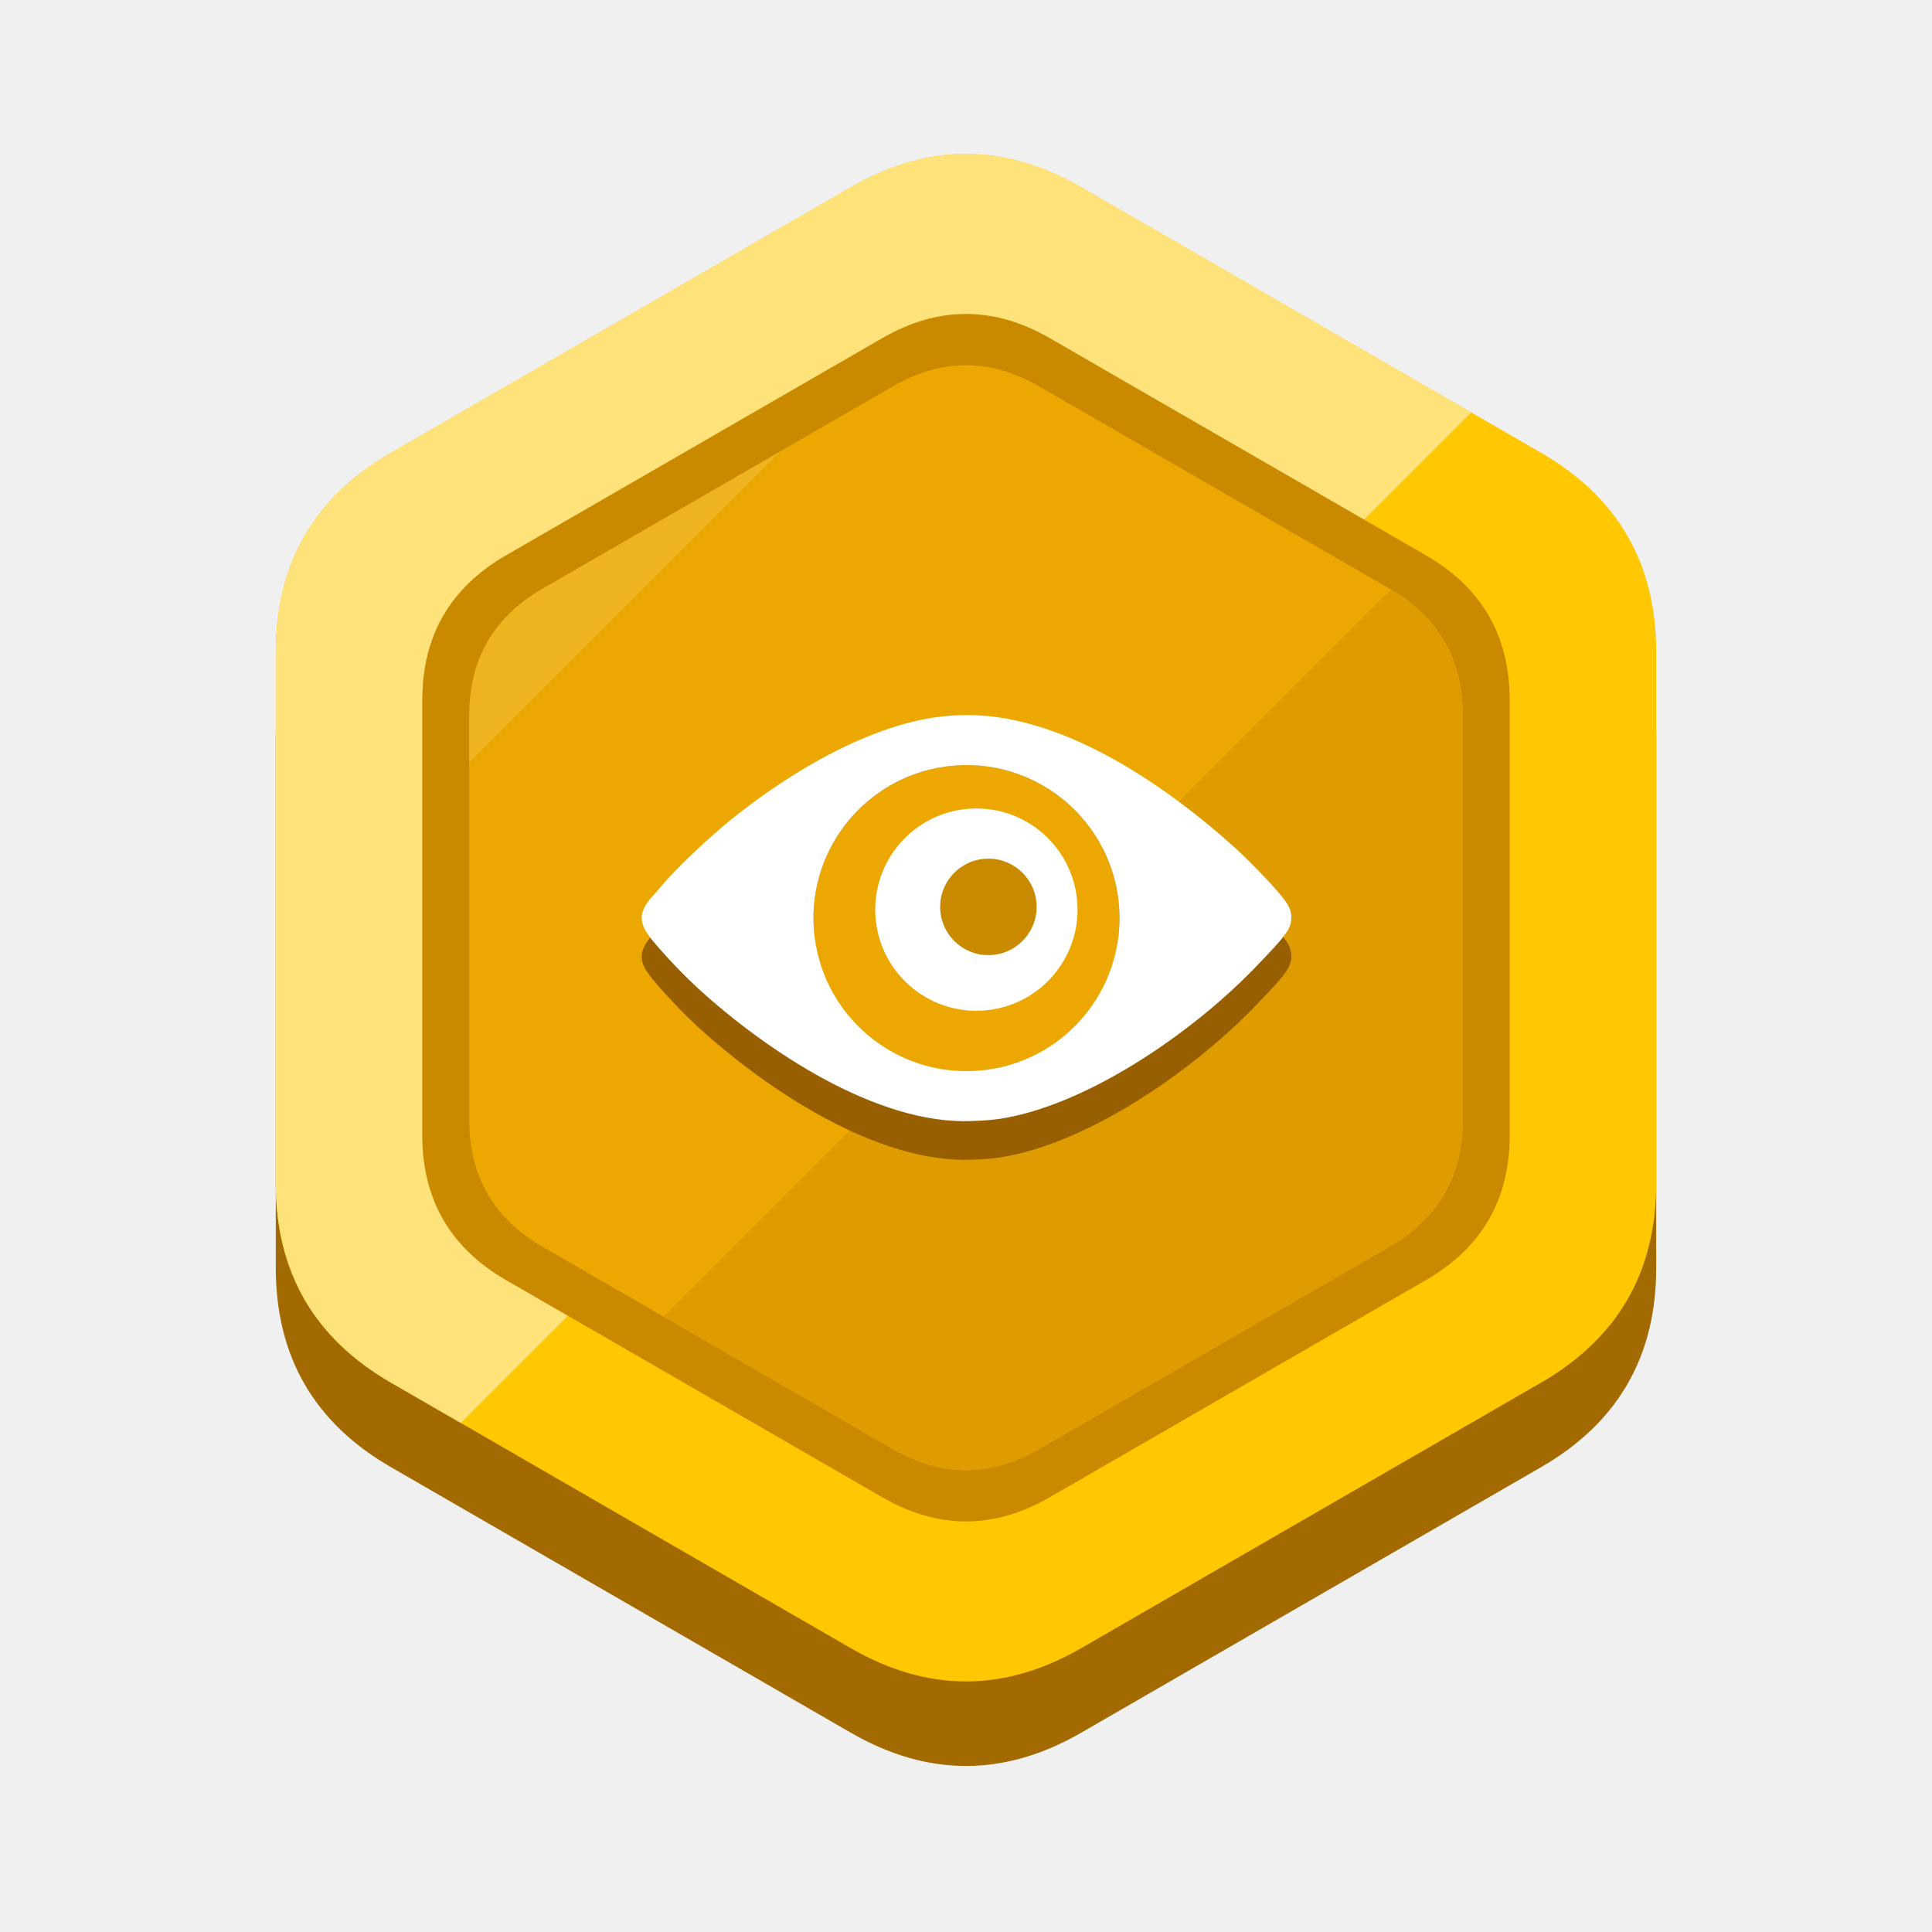
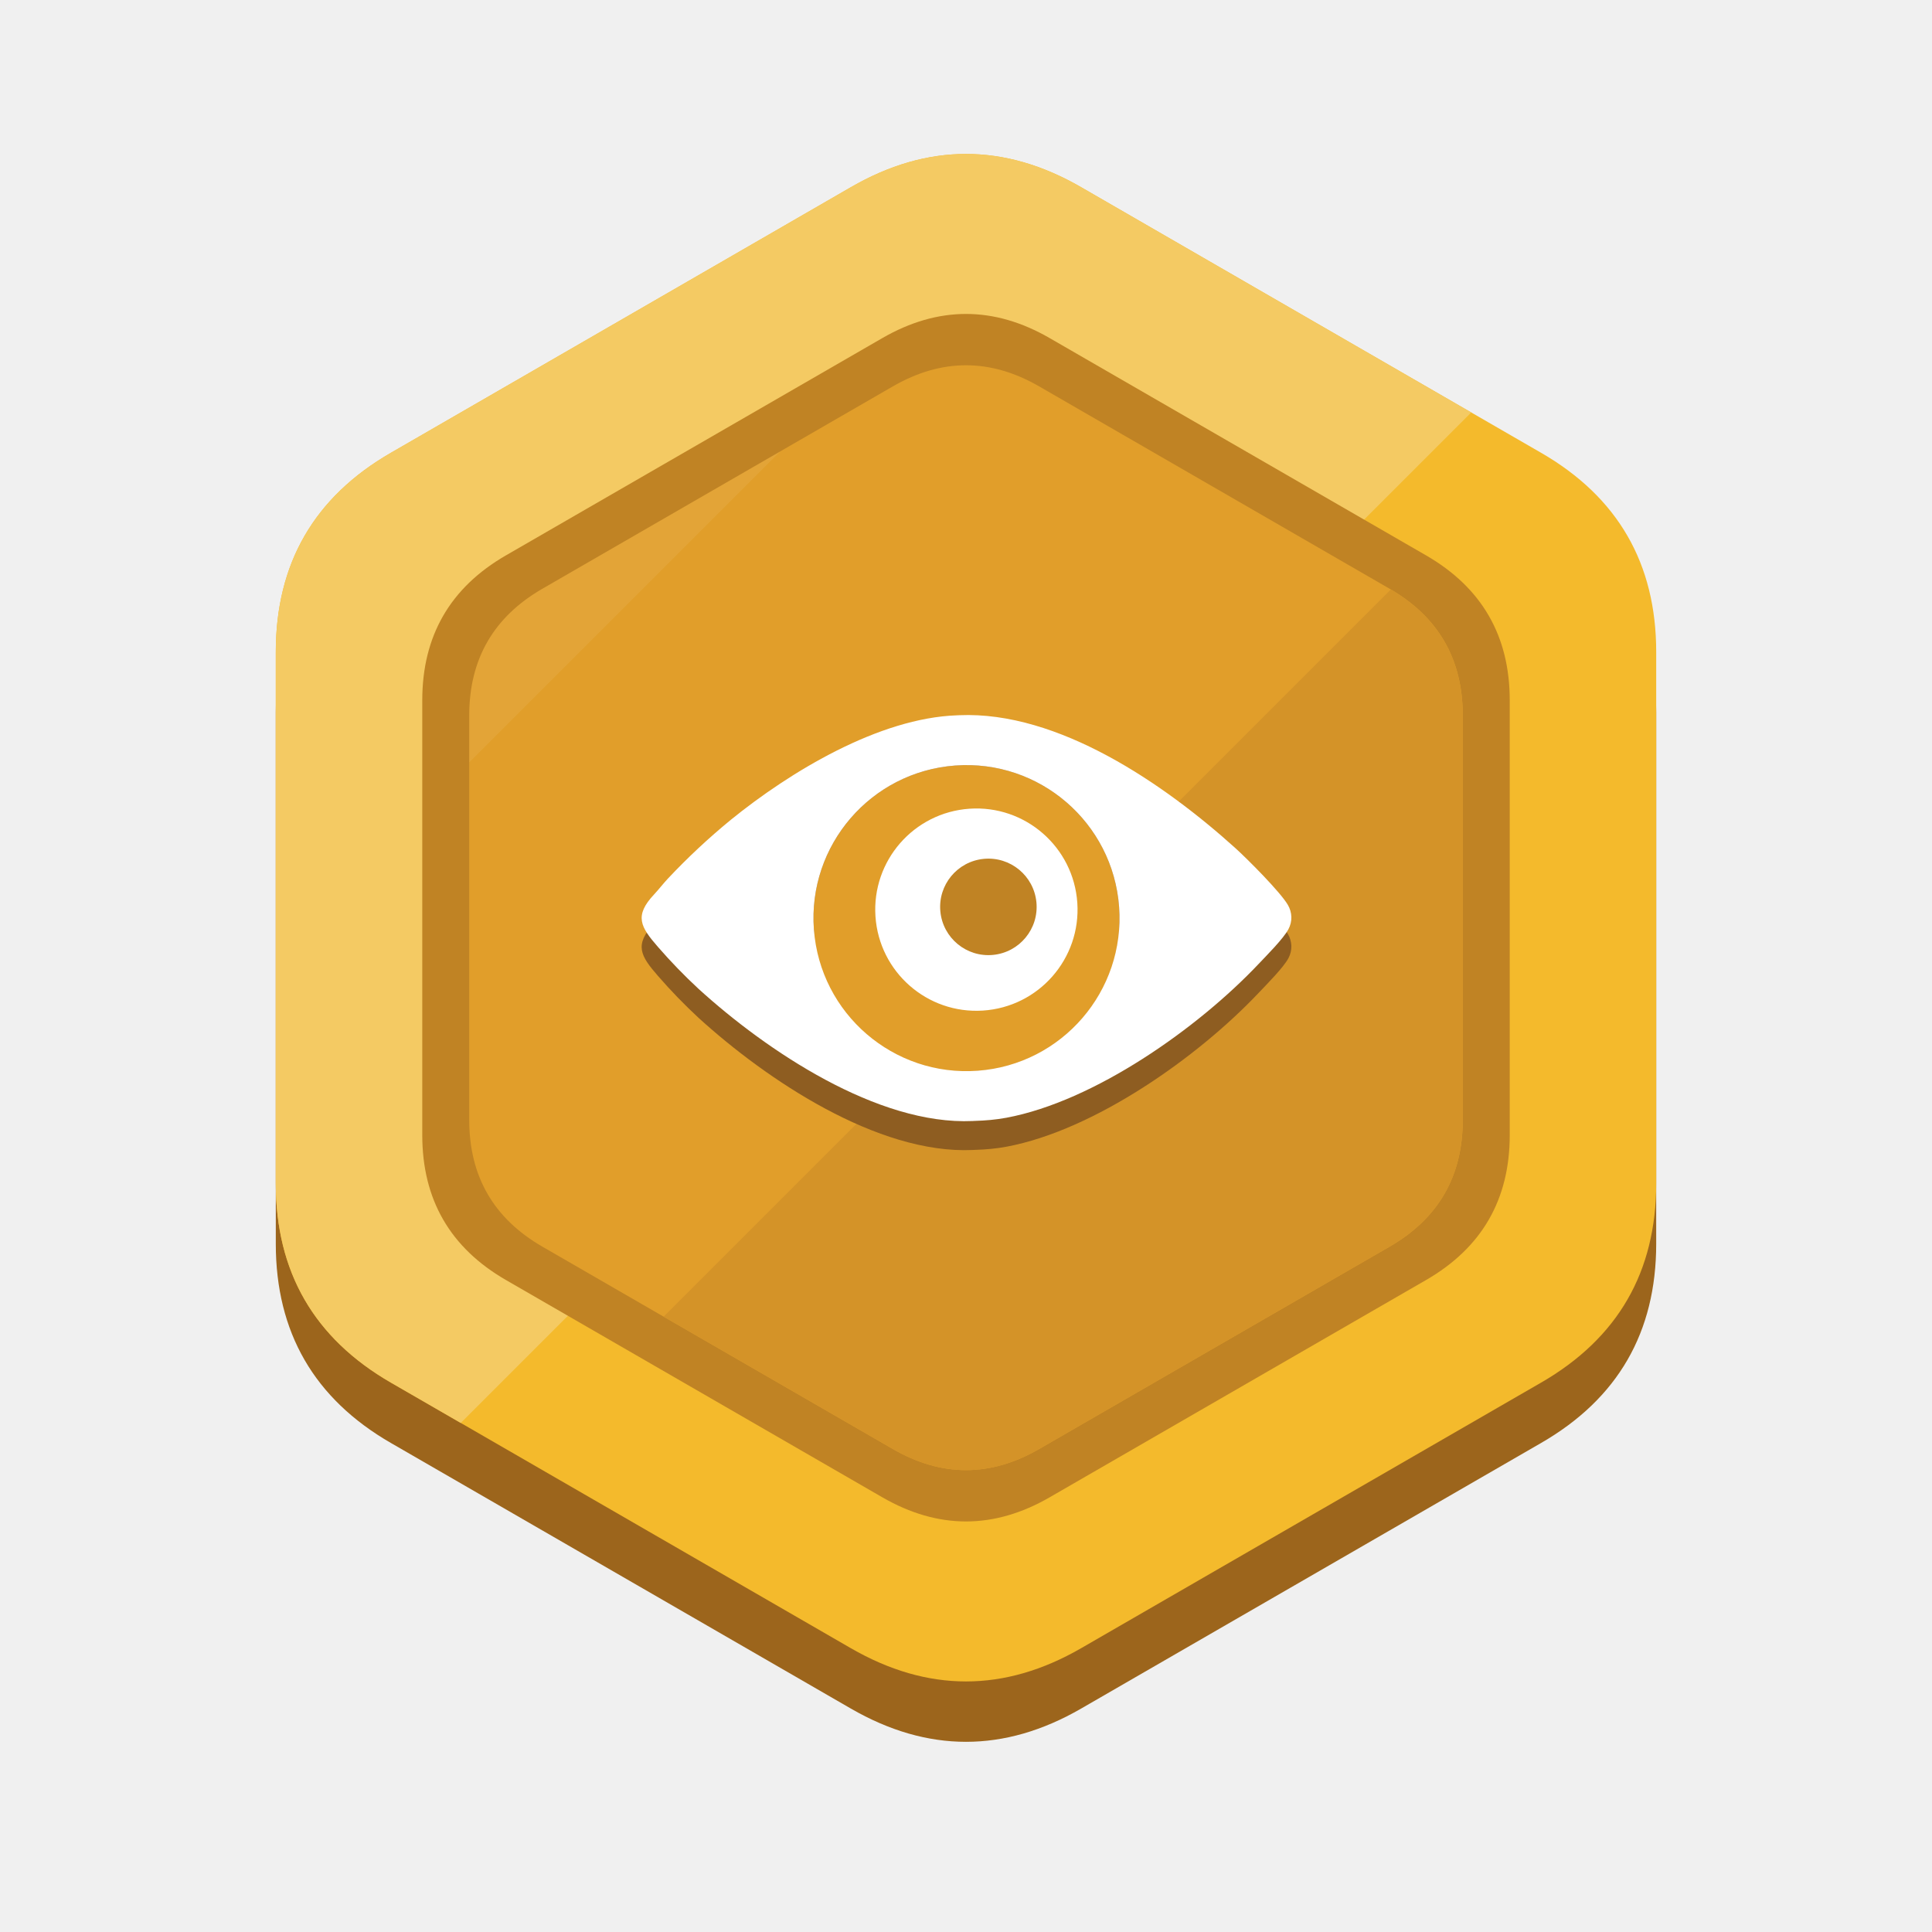
<svg xmlns="http://www.w3.org/2000/svg" viewBox="0 0 160 160" width="160" height="160">
  <defs>
    <clipPath id="A-discrimination-or-o">
      <path d="M70.47 15.50Q80.00 10.00 89.53 15.50L127.63 37.50Q137.16 43.00 137.16 54.00L137.16 98.00Q137.16 109.00 127.63 114.50L89.53 136.50Q80.00 142.00 70.47 136.50L32.37 114.50Q22.84 109.00 22.84 98.00L22.84 54.00Q22.84 43.00 32.37 37.50Z" />
    </clipPath>
    <clipPath id="A-discrimination-or-f">
      <path d="M73.94 32.00Q80.00 28.50 86.06 32.00L115.07 48.75Q121.14 52.25 121.14 59.25L121.14 92.75Q121.14 99.75 115.07 103.25L86.06 120.00Q80.00 123.50 73.94 120.00L44.93 103.25Q38.86 99.75 38.86 92.75L38.86 59.25Q38.86 52.25 44.93 48.75Z" />
    </clipPath>
  </defs>
-   <g fill="#A26A00" transform="translate(0 7)">
+   <g fill="#9C651C" transform="translate(0 5)">
    <path d="M70.47 15.50Q80.00 10.00 89.53 15.50L127.63 37.50Q137.16 43.00 137.16 54.00L137.16 98.00Q137.16 109.00 127.63 114.50L89.53 136.50Q80.00 142.00 70.47 136.50L32.37 114.50Q22.84 109.00 22.84 98.00L22.84 54.00Q22.84 43.00 32.37 37.50Z" />
  </g>
-   <g fill="#FFC800">
+   <g fill="#F4BA2C">
    <path d="M70.47 15.50Q80.00 10.00 89.53 15.50L127.63 37.50Q137.16 43.00 137.16 54.00L137.16 98.00Q137.16 109.00 127.63 114.50L89.53 136.50Q80.00 142.00 70.47 136.50L32.37 114.50Q22.84 109.00 22.84 98.00L22.84 54.00Q22.84 43.00 32.37 37.50Z" />
  </g>
-   <g fill="#FFE27A" clip-path="url(#A-discrimination-or-o)">
+   <g fill="#F4CA63" clip-path="url(#A-discrimination-or-o)">
    <polygon points="480,-324 -320,476 -320,-324" />
  </g>
-   <g fill="#C98A00">
+   <g fill="#C08324">
    <path d="M73.07 28.00Q80.00 24.00 86.93 28.00L118.11 46.00Q125.03 50.00 125.03 58.00L125.03 94.00Q125.03 102.00 118.11 106.00L86.93 124.00Q80.00 128.00 73.07 124.00L41.89 106.00Q34.97 102.00 34.97 94.00L34.97 58.00Q34.97 50.00 41.89 46.00Z" />
  </g>
-   <g fill="#ECA800">
+   <g fill="#E19E2A">
    <path d="M73.94 32.00Q80.00 28.50 86.06 32.00L115.07 48.75Q121.14 52.25 121.14 59.25L121.14 92.75Q121.14 99.75 115.07 103.25L86.06 120.00Q80.00 123.50 73.94 120.00L44.93 103.25Q38.86 99.75 38.86 92.75L38.86 59.25Q38.86 52.25 44.93 48.75Z" />
  </g>
-   <g fill="#DE9C00" clip-path="url(#A-discrimination-or-f)">
+   <g fill="#D49328" clip-path="url(#A-discrimination-or-f)">
    <polygon points="480,-316 -320,484 480,476" />
  </g>
-   <g fill="#FFFFFF" fill-opacity="0.13" clip-path="url(#A-discrimination-or-f)">
+   <g fill="#FFFFFF" fill-opacity="0.06" clip-path="url(#A-discrimination-or-f)">
    <polygon points="20,70 74,16 86,16 20,82" />
  </g>
-   <g fill="#985F00" transform="translate(47 46.2) scale(0.0645)">
+   <g fill="#8E5D21" transform="translate(47 45.4) scale(0.0645)">
    <path d="M500.158 251.779C501.08 251.729 502.001 251.684 502.923 251.644C630.385 246.148 766.604 340.241 857.48 422.276C872.94 436.231 915.412 478.804 924.873 495.163C927.639 499.865 929.188 505.184 929.378 510.636C929.509 516.05 928.25 521.406 925.72 526.194C919.507 538.218 897.342 560.394 887.431 570.883C809.213 653.662 676.355 747.397 563.516 768.473C550.082 770.982 536.576 772.138 522.932 772.525C522.006 772.578 521.08 772.626 520.154 772.669C398.019 778.249 255.201 682.201 168.207 602.962C149.857 585.948 132.438 567.956 116.026 549.065C93.784 523.504 85.261 509.328 111.188 481.694C117.03 475.467 122.855 467.853 128.858 461.444C154.144 434.542 181.152 409.311 209.71 385.911C285.954 324.07 400.083 255.115 500.158 251.779ZM526.795 708.107C635.014 700.082 716.233 605.84 708.194 497.621C700.155 389.403 605.902 308.196 497.685 316.25C389.488 324.302 308.3 418.533 316.337 526.731C324.375 634.929 418.596 716.13 526.795 708.107Z" />
    <path d="M515.923 371.709C587.618 366.704 649.748 420.876 654.555 492.584C659.362 564.293 605.018 626.273 533.297 630.881C461.855 635.472 400.169 581.387 395.381 509.958C390.593 438.529 444.507 376.694 515.923 371.709Z" />
    <path d="M534.509 436.075C568.568 432.835 598.805 457.819 602.045 491.878C605.286 525.938 580.302 556.175 546.243 559.416C512.183 562.656 481.945 537.672 478.705 503.613C475.464 469.553 500.449 439.315 534.509 436.075Z" />
  </g>
  <g transform="translate(47 43) scale(0.0645)">
-     <path fill="#ECA800" d="M526.795 708.107C635.014 700.082 716.233 605.84 708.194 497.621C700.155 389.403 605.902 308.196 497.685 316.25C389.488 324.302 308.3 418.533 316.337 526.731C324.375 634.929 418.596 716.13 526.795 708.107Z" />
+     <path fill="#E19E2A" d="M526.795 708.107C635.014 700.082 716.233 605.84 708.194 497.621C700.155 389.403 605.902 308.196 497.685 316.25C389.488 324.302 308.3 418.533 316.337 526.731C324.375 634.929 418.596 716.13 526.795 708.107Z" />
    <g fill="#FFFFFF">
      <path d="M500.158 251.779C501.08 251.729 502.001 251.684 502.923 251.644C630.385 246.148 766.604 340.241 857.48 422.276C872.94 436.231 915.412 478.804 924.873 495.163C927.639 499.865 929.188 505.184 929.378 510.636C929.509 516.05 928.25 521.406 925.72 526.194C919.507 538.218 897.342 560.394 887.431 570.883C809.213 653.662 676.355 747.397 563.516 768.473C550.082 770.982 536.576 772.138 522.932 772.525C522.006 772.578 521.08 772.626 520.154 772.669C398.019 778.249 255.201 682.201 168.207 602.962C149.857 585.948 132.438 567.956 116.026 549.065C93.784 523.504 85.261 509.328 111.188 481.694C117.03 475.467 122.855 467.853 128.858 461.444C154.144 434.542 181.152 409.311 209.71 385.911C285.954 324.07 400.083 255.115 500.158 251.779ZM526.795 708.107C635.014 700.082 716.233 605.84 708.194 497.621C700.155 389.403 605.902 308.196 497.685 316.25C389.488 324.302 308.3 418.533 316.337 526.731C324.375 634.929 418.596 716.13 526.795 708.107Z" />
      <path d="M515.923 371.709C587.618 366.704 649.748 420.876 654.555 492.584C659.362 564.293 605.018 626.273 533.297 630.881C461.855 635.472 400.169 581.387 395.381 509.958C390.593 438.529 444.507 376.694 515.923 371.709Z" />
    </g>
-     <path fill="#C98A00" d="M534.509 436.075C568.568 432.835 598.805 457.819 602.045 491.878C605.286 525.938 580.302 556.175 546.243 559.416C512.183 562.656 481.945 537.672 478.705 503.613C475.464 469.553 500.449 439.315 534.509 436.075Z" />
+     <path fill="#C08324" d="M534.509 436.075C568.568 432.835 598.805 457.819 602.045 491.878C605.286 525.938 580.302 556.175 546.243 559.416C512.183 562.656 481.945 537.672 478.705 503.613C475.464 469.553 500.449 439.315 534.509 436.075Z" />
  </g>
</svg>
